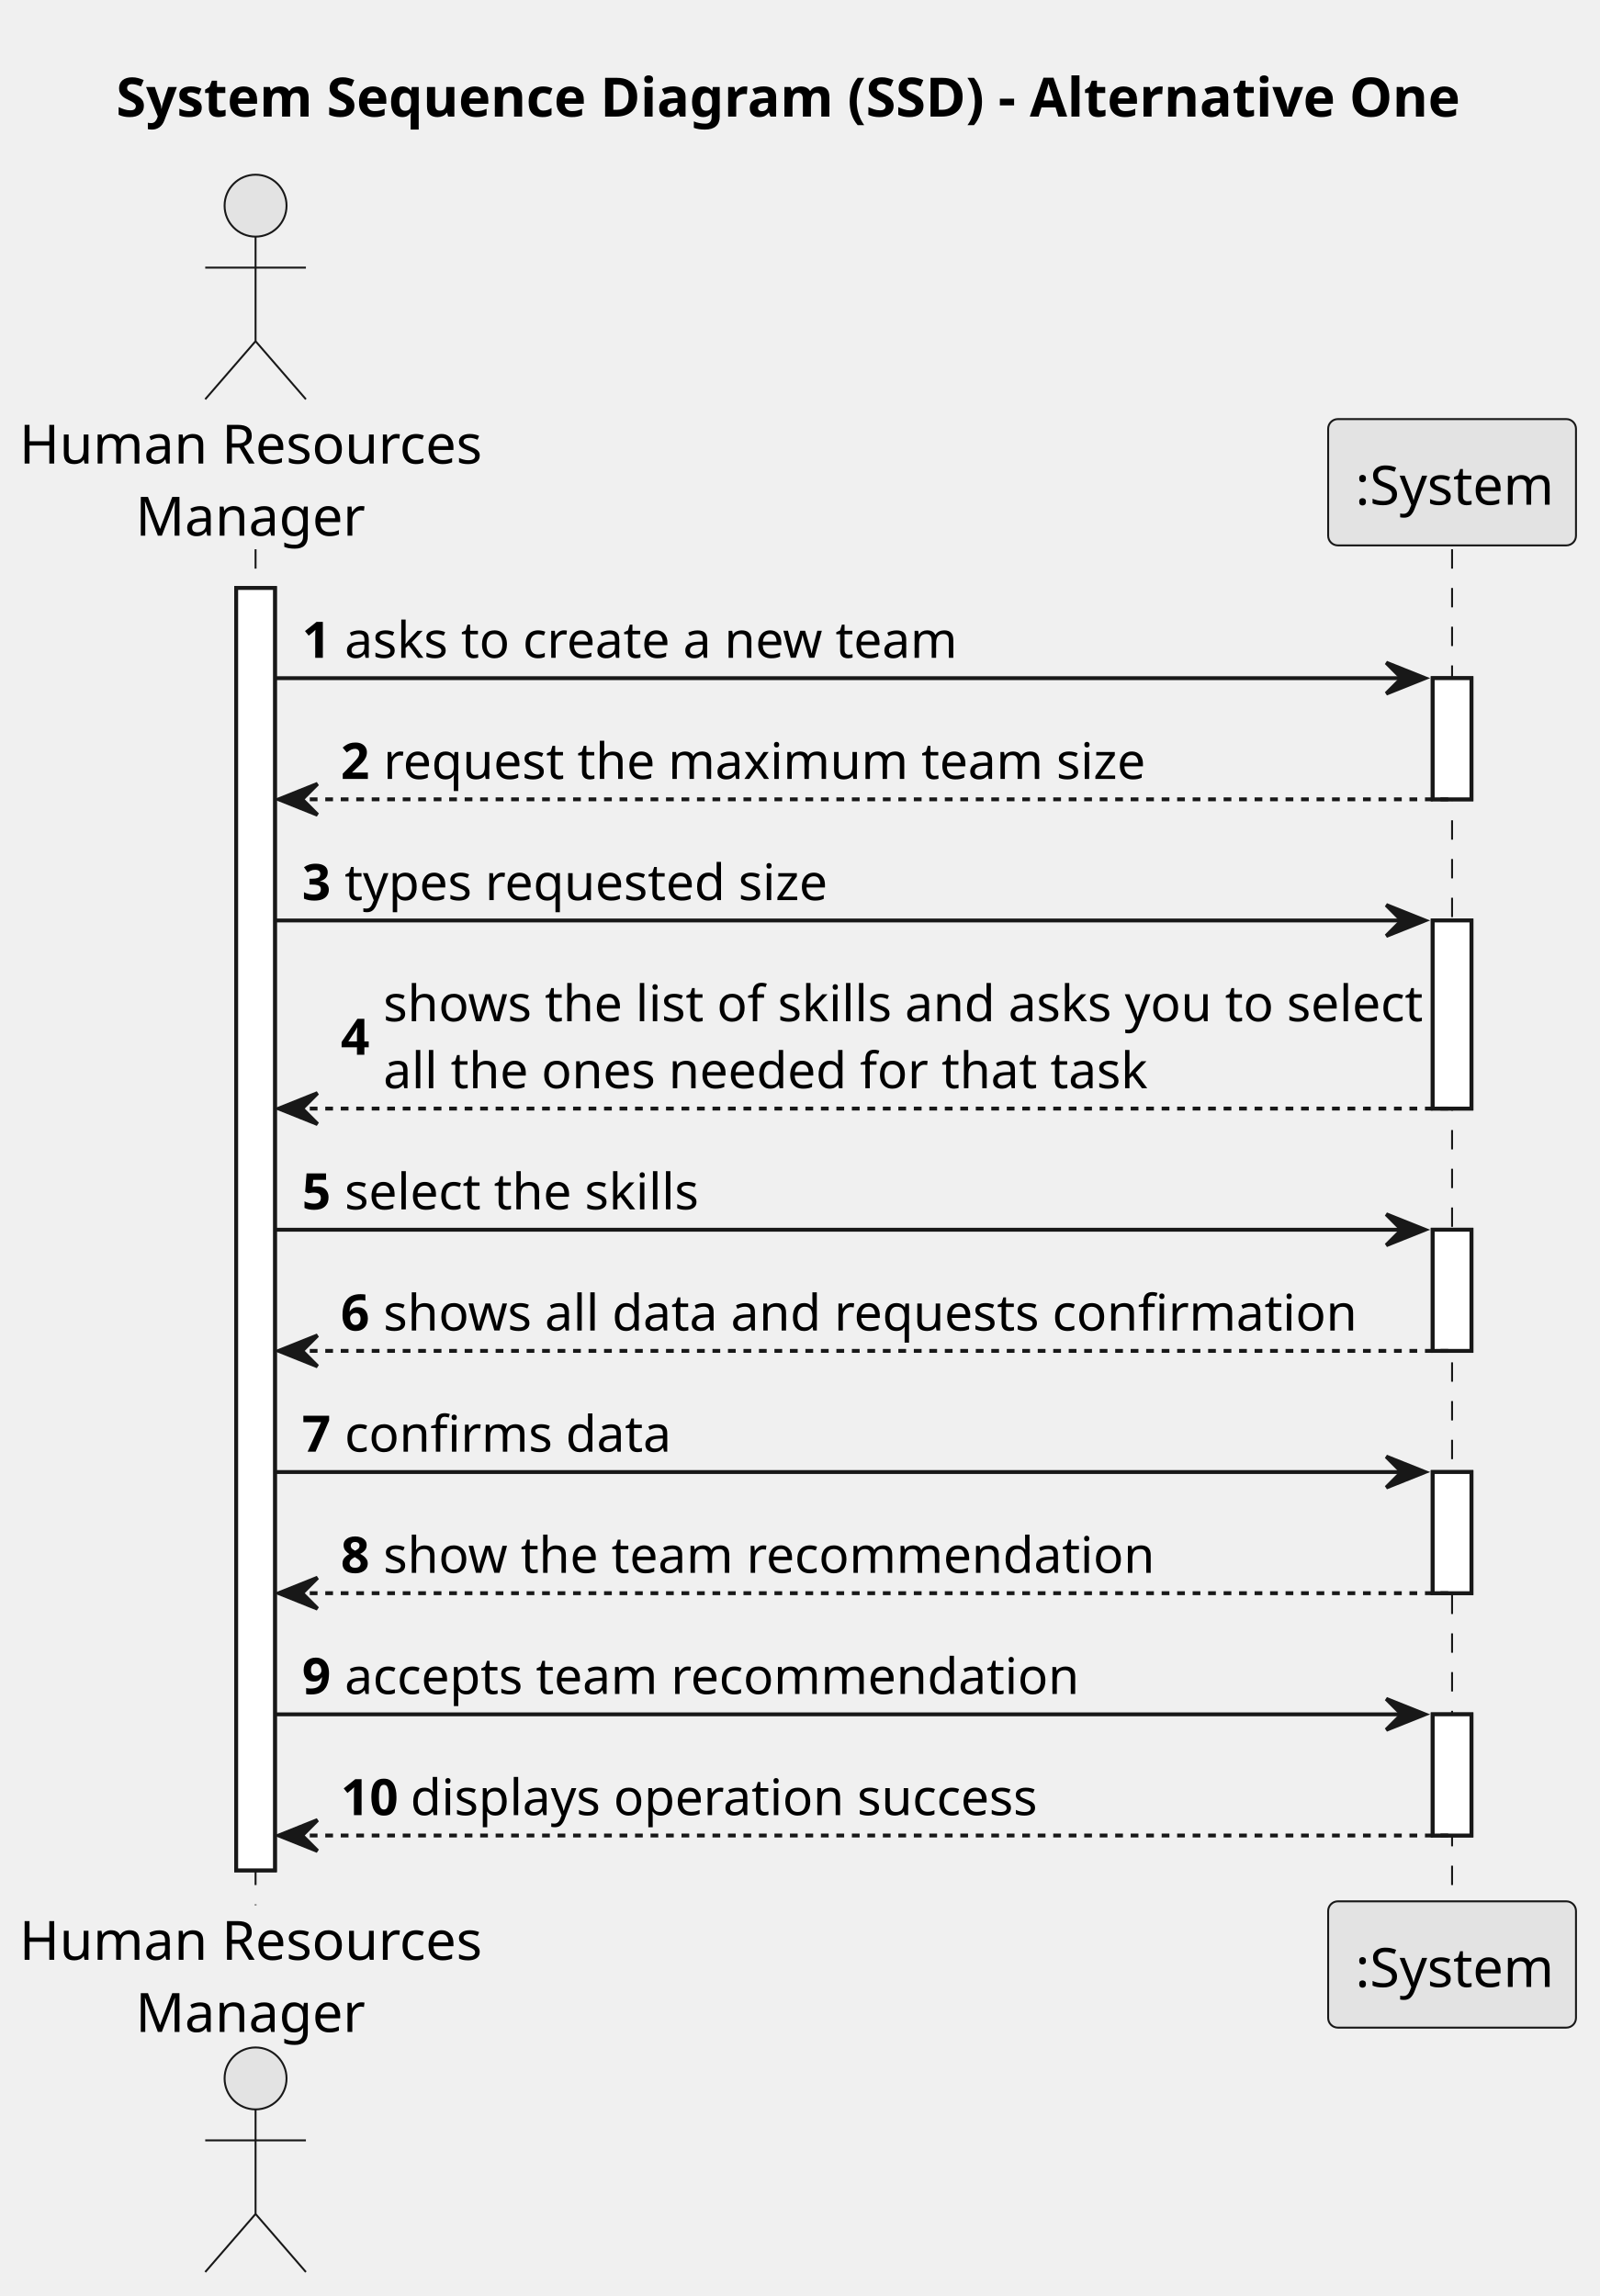
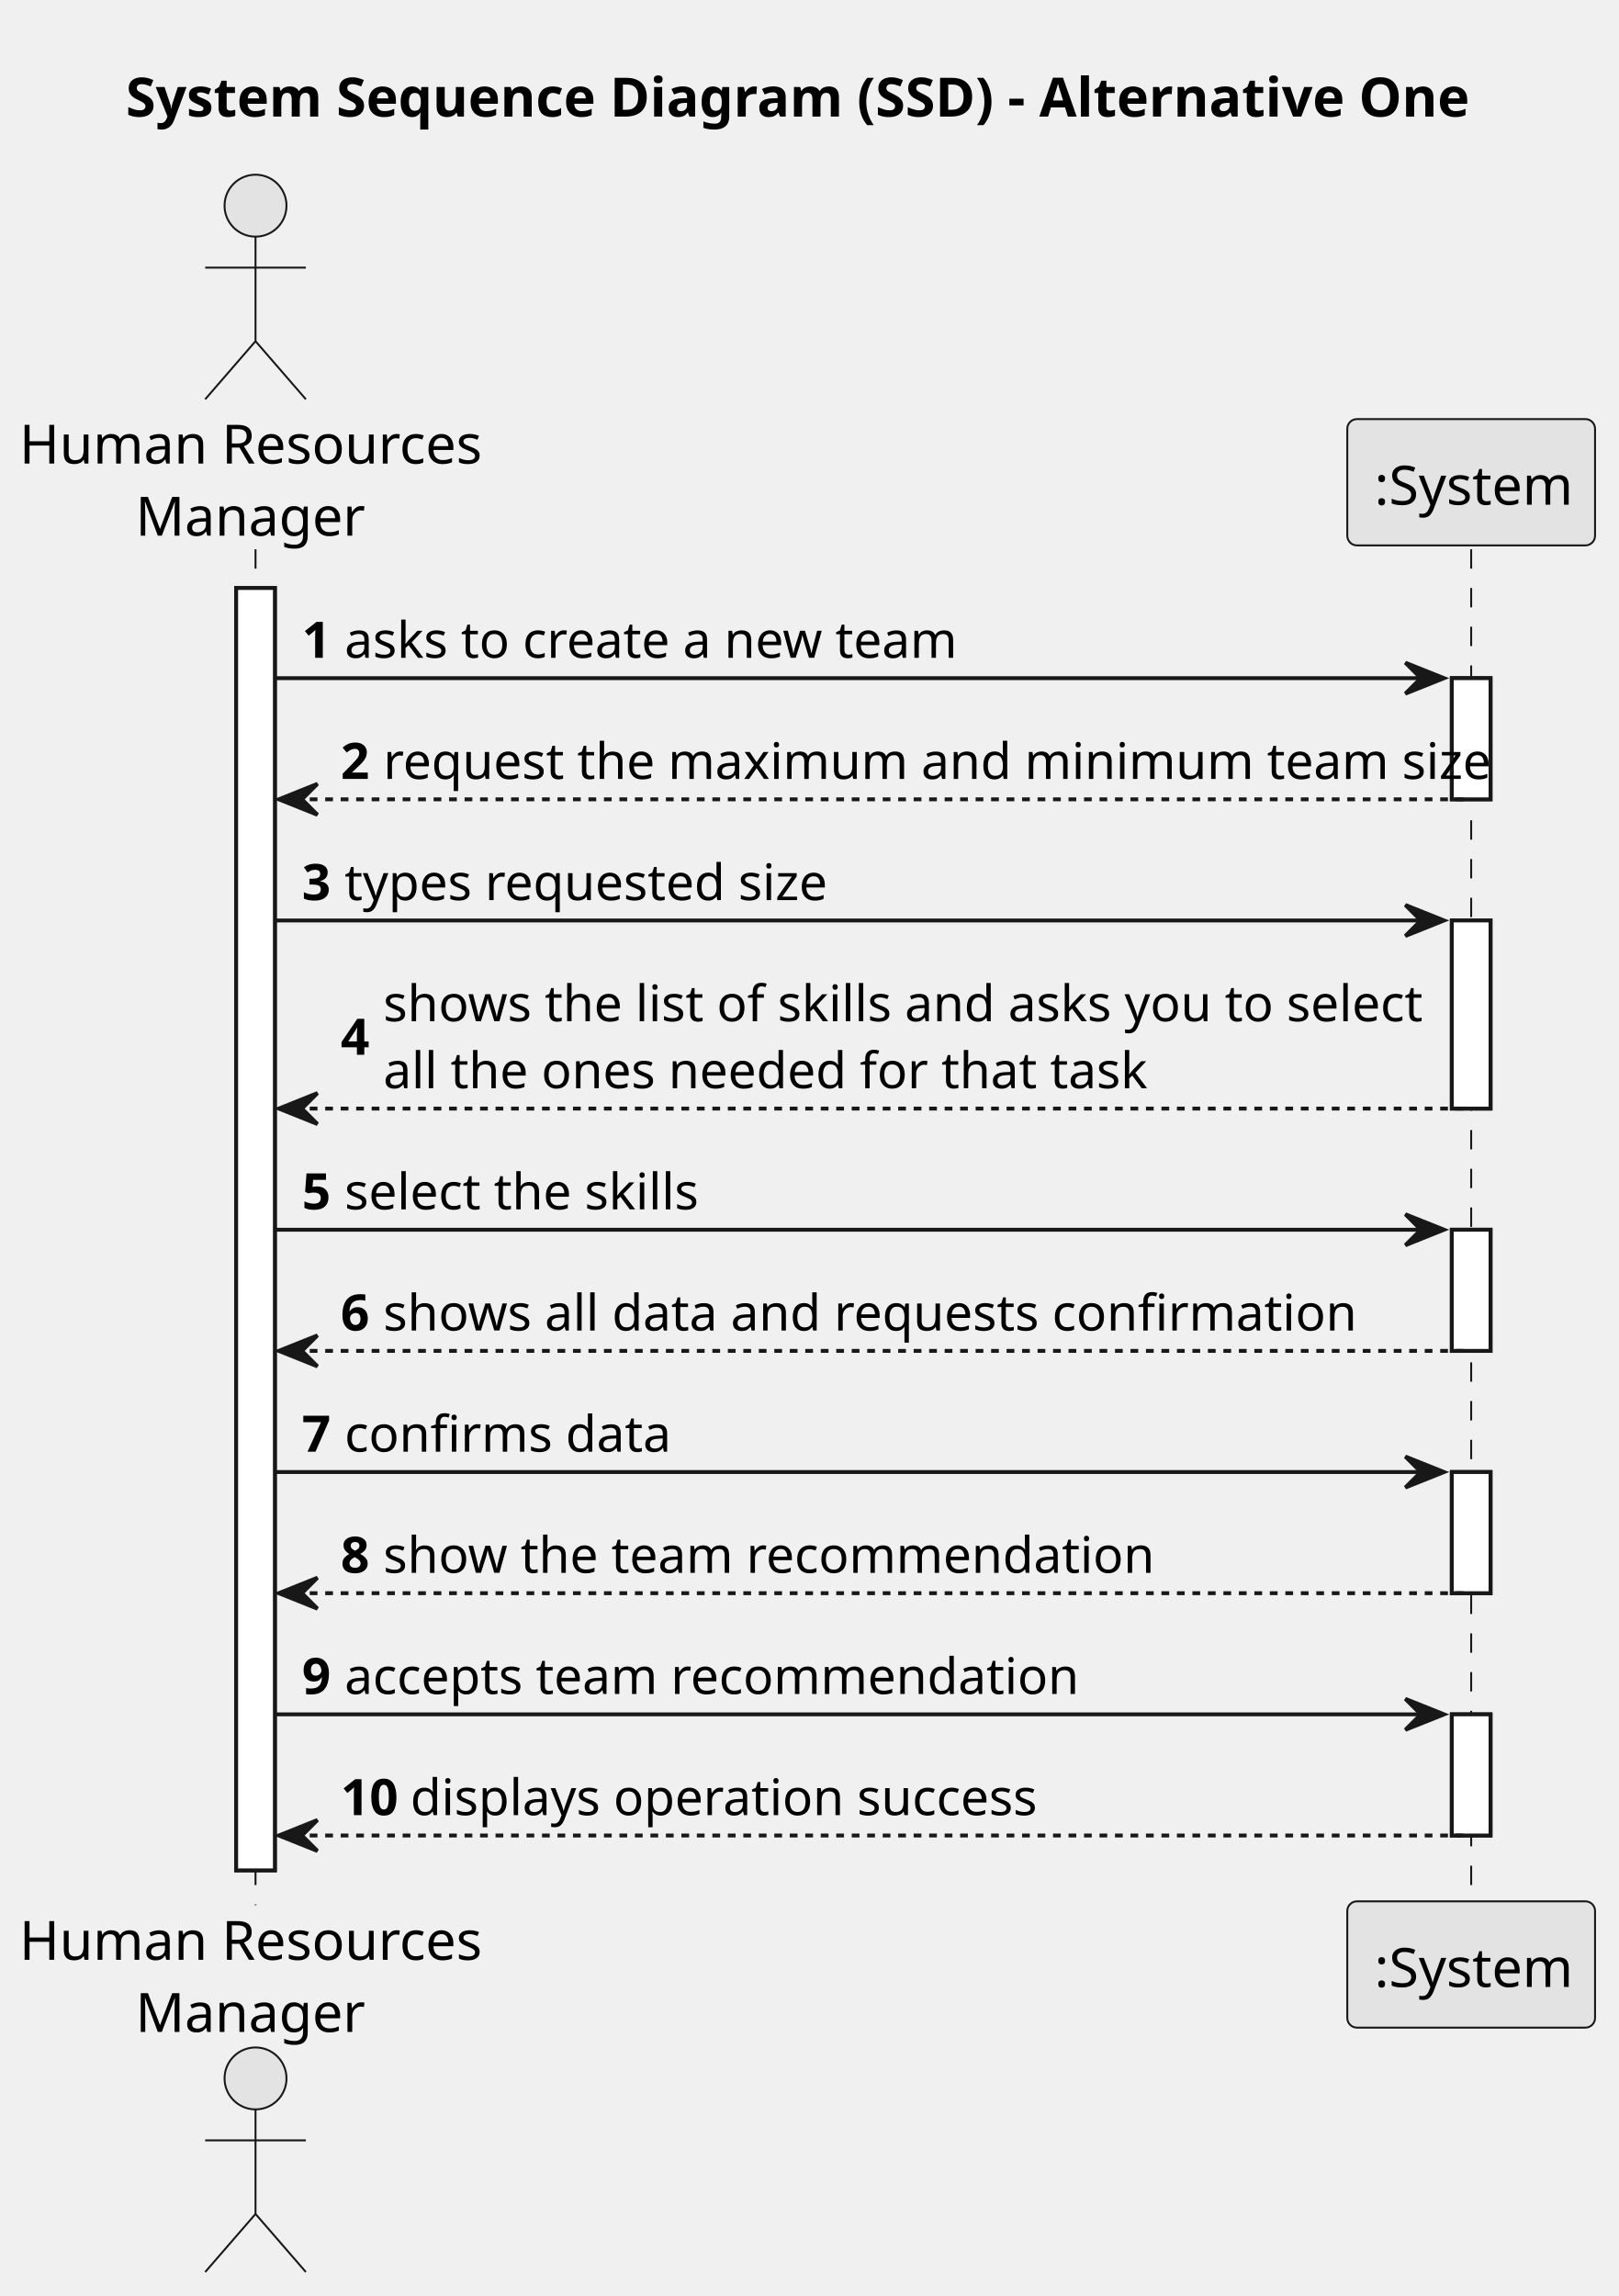
- <svg xmlns="http://www.w3.org/2000/svg" contentStyleType="text/css" height="593px" preserveAspectRatio="none" style="width:413px;height:593px;background:#FFFFFF;" version="1.1" viewBox="0 0 413 593" width="413px" zoomAndPan="magnify">
+ <svg xmlns="http://www.w3.org/2000/svg" contentStyleType="text/css" height="593px" preserveAspectRatio="none" style="width:418px;height:593px;background:#FFFFFF;" version="1.1" viewBox="0 0 418 593" width="418px" zoomAndPan="magnify">
  <defs />
  <g>
-     <text fill="#000000" font-family="sans-serif" font-size="14" font-weight="bold" lengthAdjust="spacing" textLength="351" x="30" y="30.107">System Sequence Diagram (SSD) - Alternative One</text>
+     <text fill="#000000" font-family="sans-serif" font-size="14" font-weight="bold" lengthAdjust="spacing" textLength="351" x="32.5" y="30.107">System Sequence Diagram (SSD) - Alternative One</text>
    <rect fill="#FFFFFF" height="331.201" style="stroke:#181818;stroke-width:1.0;" width="10" x="61" y="151.863" />
-     <rect fill="#FFFFFF" height="31.291" style="stroke:#181818;stroke-width:1.0;" width="10" x="370" y="175.154" />
-     <rect fill="#FFFFFF" height="48.582" style="stroke:#181818;stroke-width:1.0;" width="10" x="370" y="237.736" />
-     <rect fill="#FFFFFF" height="31.291" style="stroke:#181818;stroke-width:1.0;" width="10" x="370" y="317.609" />
-     <rect fill="#FFFFFF" height="31.291" style="stroke:#181818;stroke-width:1.0;" width="10" x="370" y="380.191" />
-     <rect fill="#FFFFFF" height="31.291" style="stroke:#181818;stroke-width:1.0;" width="10" x="370" y="442.773" />
+     <rect fill="#FFFFFF" height="31.291" style="stroke:#181818;stroke-width:1.0;" width="10" x="375" y="175.154" />
+     <rect fill="#FFFFFF" height="48.582" style="stroke:#181818;stroke-width:1.0;" width="10" x="375" y="237.736" />
+     <rect fill="#FFFFFF" height="31.291" style="stroke:#181818;stroke-width:1.0;" width="10" x="375" y="317.609" />
+     <rect fill="#FFFFFF" height="31.291" style="stroke:#181818;stroke-width:1.0;" width="10" x="375" y="380.191" />
+     <rect fill="#FFFFFF" height="31.291" style="stroke:#181818;stroke-width:1.0;" width="10" x="375" y="442.773" />
    <line style="stroke:#181818;stroke-width:0.5;stroke-dasharray:5.0,5.0;" x1="66" x2="66" y1="141.863" y2="492.065" />
-     <line style="stroke:#181818;stroke-width:0.5;stroke-dasharray:5.0,5.0;" x1="375" x2="375" y1="141.863" y2="492.065" />
+     <line style="stroke:#181818;stroke-width:0.5;stroke-dasharray:5.0,5.0;" x1="380" x2="380" y1="141.863" y2="492.065" />
    <text fill="#000000" font-family="sans-serif" font-size="14" lengthAdjust="spacing" textLength="116" x="5" y="119.728">Human Resources</text>
    <text fill="#000000" font-family="sans-serif" font-size="14" lengthAdjust="spacing" textLength="56" x="35" y="138.35">Manager</text>
    <ellipse cx="66" cy="53.121" fill="#E3E3E3" rx="8" ry="8" style="stroke:#181818;stroke-width:0.5;" />
    <path d="M66,61.121 L66,88.121 M53,69.121 L79,69.121 M66,88.121 L53,103.121 M66,88.121 L79,103.121 " fill="none" style="stroke:#181818;stroke-width:0.5;" />
    <text fill="#000000" font-family="sans-serif" font-size="14" lengthAdjust="spacing" textLength="116" x="5" y="506.172">Human Resources</text>
    <text fill="#000000" font-family="sans-serif" font-size="14" lengthAdjust="spacing" textLength="56" x="35" y="524.793">Manager</text>
    <ellipse cx="66" cy="536.807" fill="#E3E3E3" rx="8" ry="8" style="stroke:#181818;stroke-width:0.5;" />
    <path d="M66,544.807 L66,571.807 M53,552.807 L79,552.807 M66,571.807 L53,586.807 M66,571.807 L79,586.807 " fill="none" style="stroke:#181818;stroke-width:0.5;" />
-     <rect fill="#E3E3E3" height="32.621" rx="2.5" ry="2.5" style="stroke:#181818;stroke-width:0.5;" width="64" x="343" y="108.242" />
-     <text fill="#000000" font-family="sans-serif" font-size="14" lengthAdjust="spacing" textLength="50" x="350" y="130.35">:System</text>
-     <rect fill="#E3E3E3" height="32.621" rx="2.5" ry="2.5" style="stroke:#181818;stroke-width:0.5;" width="64" x="343" y="491.065" />
-     <text fill="#000000" font-family="sans-serif" font-size="14" lengthAdjust="spacing" textLength="50" x="350" y="513.172">:System</text>
+     <rect fill="#E3E3E3" height="32.621" rx="2.5" ry="2.5" style="stroke:#181818;stroke-width:0.5;" width="64" x="348" y="108.242" />
+     <text fill="#000000" font-family="sans-serif" font-size="14" lengthAdjust="spacing" textLength="50" x="355" y="130.35">:System</text>
+     <rect fill="#E3E3E3" height="32.621" rx="2.5" ry="2.5" style="stroke:#181818;stroke-width:0.5;" width="64" x="348" y="491.065" />
+     <text fill="#000000" font-family="sans-serif" font-size="14" lengthAdjust="spacing" textLength="50" x="355" y="513.172">:System</text>
    <rect fill="#FFFFFF" height="331.201" style="stroke:#181818;stroke-width:1.0;" width="10" x="61" y="151.863" />
-     <rect fill="#FFFFFF" height="31.291" style="stroke:#181818;stroke-width:1.0;" width="10" x="370" y="175.154" />
-     <rect fill="#FFFFFF" height="48.582" style="stroke:#181818;stroke-width:1.0;" width="10" x="370" y="237.736" />
-     <rect fill="#FFFFFF" height="31.291" style="stroke:#181818;stroke-width:1.0;" width="10" x="370" y="317.609" />
-     <rect fill="#FFFFFF" height="31.291" style="stroke:#181818;stroke-width:1.0;" width="10" x="370" y="380.191" />
-     <rect fill="#FFFFFF" height="31.291" style="stroke:#181818;stroke-width:1.0;" width="10" x="370" y="442.773" />
-     <polygon fill="#181818" points="358,171.154,368,175.154,358,179.154,362,175.154" style="stroke:#181818;stroke-width:1.0;" />
-     <line style="stroke:#181818;stroke-width:1.0;" x1="71" x2="364" y1="175.154" y2="175.154" />
+     <rect fill="#FFFFFF" height="31.291" style="stroke:#181818;stroke-width:1.0;" width="10" x="375" y="175.154" />
+     <rect fill="#FFFFFF" height="48.582" style="stroke:#181818;stroke-width:1.0;" width="10" x="375" y="237.736" />
+     <rect fill="#FFFFFF" height="31.291" style="stroke:#181818;stroke-width:1.0;" width="10" x="375" y="317.609" />
+     <rect fill="#FFFFFF" height="31.291" style="stroke:#181818;stroke-width:1.0;" width="10" x="375" y="380.191" />
+     <rect fill="#FFFFFF" height="31.291" style="stroke:#181818;stroke-width:1.0;" width="10" x="375" y="442.773" />
+     <polygon fill="#181818" points="363,171.154,373,175.154,363,179.154,367,175.154" style="stroke:#181818;stroke-width:1.0;" />
+     <line style="stroke:#181818;stroke-width:1.0;" x1="71" x2="369" y1="175.154" y2="175.154" />
    <text fill="#000000" font-family="sans-serif" font-size="13" font-weight="bold" lengthAdjust="spacing" textLength="7" x="78" y="169.892">1</text>
    <text fill="#000000" font-family="sans-serif" font-size="13" lengthAdjust="spacing" textLength="154" x="89" y="169.892">asks to create a new team</text>
    <polygon fill="#181818" points="82,202.445,72,206.445,82,210.445,78,206.445" style="stroke:#181818;stroke-width:1.0;" />
-     <line style="stroke:#181818;stroke-width:1.0;stroke-dasharray:2.0,2.0;" x1="76" x2="374" y1="206.445" y2="206.445" />
+     <line style="stroke:#181818;stroke-width:1.0;stroke-dasharray:2.0,2.0;" x1="76" x2="379" y1="206.445" y2="206.445" />
    <text fill="#000000" font-family="sans-serif" font-size="13" font-weight="bold" lengthAdjust="spacing" textLength="7" x="88" y="201.183">2</text>
-     <text fill="#000000" font-family="sans-serif" font-size="13" lengthAdjust="spacing" textLength="187" x="99" y="201.183">request the maximum team size</text>
-     <polygon fill="#181818" points="358,233.736,368,237.736,358,241.736,362,237.736" style="stroke:#181818;stroke-width:1.0;" />
-     <line style="stroke:#181818;stroke-width:1.0;" x1="71" x2="364" y1="237.736" y2="237.736" />
+     <text fill="#000000" font-family="sans-serif" font-size="13" lengthAdjust="spacing" textLength="269" x="99" y="201.183">request the maximum and minimum team size</text>
+     <polygon fill="#181818" points="363,233.736,373,237.736,363,241.736,367,237.736" style="stroke:#181818;stroke-width:1.0;" />
+     <line style="stroke:#181818;stroke-width:1.0;" x1="71" x2="369" y1="237.736" y2="237.736" />
    <text fill="#000000" font-family="sans-serif" font-size="13" font-weight="bold" lengthAdjust="spacing" textLength="7" x="78" y="232.474">3</text>
    <text fill="#000000" font-family="sans-serif" font-size="13" lengthAdjust="spacing" textLength="121" x="89" y="232.474">types requested size</text>
    <polygon fill="#181818" points="82,282.318,72,286.318,82,290.318,78,286.318" style="stroke:#181818;stroke-width:1.0;" />
-     <line style="stroke:#181818;stroke-width:1.0;stroke-dasharray:2.0,2.0;" x1="76" x2="374" y1="286.318" y2="286.318" />
+     <line style="stroke:#181818;stroke-width:1.0;stroke-dasharray:2.0,2.0;" x1="76" x2="379" y1="286.318" y2="286.318" />
    <text fill="#000000" font-family="sans-serif" font-size="13" font-weight="bold" lengthAdjust="spacing" textLength="7" x="88" y="272.41">4</text>
    <text fill="#000000" font-family="sans-serif" font-size="13" lengthAdjust="spacing" textLength="264" x="99" y="263.765">shows the list of skills and asks you to select</text>
    <text fill="#000000" font-family="sans-serif" font-size="13" lengthAdjust="spacing" textLength="186" x="99" y="281.056">all the ones needed for that task</text>
-     <polygon fill="#181818" points="358,313.609,368,317.609,358,321.609,362,317.609" style="stroke:#181818;stroke-width:1.0;" />
-     <line style="stroke:#181818;stroke-width:1.0;" x1="71" x2="364" y1="317.609" y2="317.609" />
+     <polygon fill="#181818" points="363,313.609,373,317.609,363,321.609,367,317.609" style="stroke:#181818;stroke-width:1.0;" />
+     <line style="stroke:#181818;stroke-width:1.0;" x1="71" x2="369" y1="317.609" y2="317.609" />
    <text fill="#000000" font-family="sans-serif" font-size="13" font-weight="bold" lengthAdjust="spacing" textLength="7" x="78" y="312.347">5</text>
    <text fill="#000000" font-family="sans-serif" font-size="13" lengthAdjust="spacing" textLength="91" x="89" y="312.347">select the skills</text>
    <polygon fill="#181818" points="82,344.9,72,348.9,82,352.9,78,348.9" style="stroke:#181818;stroke-width:1.0;" />
-     <line style="stroke:#181818;stroke-width:1.0;stroke-dasharray:2.0,2.0;" x1="76" x2="374" y1="348.9" y2="348.9" />
+     <line style="stroke:#181818;stroke-width:1.0;stroke-dasharray:2.0,2.0;" x1="76" x2="379" y1="348.9" y2="348.9" />
    <text fill="#000000" font-family="sans-serif" font-size="13" font-weight="bold" lengthAdjust="spacing" textLength="7" x="88" y="343.638">6</text>
    <text fill="#000000" font-family="sans-serif" font-size="13" lengthAdjust="spacing" textLength="236" x="99" y="343.638">shows all data and requests confirmation</text>
-     <polygon fill="#181818" points="358,376.191,368,380.191,358,384.191,362,380.191" style="stroke:#181818;stroke-width:1.0;" />
-     <line style="stroke:#181818;stroke-width:1.0;" x1="71" x2="364" y1="380.191" y2="380.191" />
+     <polygon fill="#181818" points="363,376.191,373,380.191,363,384.191,367,380.191" style="stroke:#181818;stroke-width:1.0;" />
+     <line style="stroke:#181818;stroke-width:1.0;" x1="71" x2="369" y1="380.191" y2="380.191" />
    <text fill="#000000" font-family="sans-serif" font-size="13" font-weight="bold" lengthAdjust="spacing" textLength="7" x="78" y="374.929">7</text>
    <text fill="#000000" font-family="sans-serif" font-size="13" lengthAdjust="spacing" textLength="78" x="89" y="374.929">confirms data</text>
    <polygon fill="#181818" points="82,407.482,72,411.482,82,415.482,78,411.482" style="stroke:#181818;stroke-width:1.0;" />
-     <line style="stroke:#181818;stroke-width:1.0;stroke-dasharray:2.0,2.0;" x1="76" x2="374" y1="411.482" y2="411.482" />
+     <line style="stroke:#181818;stroke-width:1.0;stroke-dasharray:2.0,2.0;" x1="76" x2="379" y1="411.482" y2="411.482" />
    <text fill="#000000" font-family="sans-serif" font-size="13" font-weight="bold" lengthAdjust="spacing" textLength="7" x="88" y="406.22">8</text>
    <text fill="#000000" font-family="sans-serif" font-size="13" lengthAdjust="spacing" textLength="185" x="99" y="406.22">show the team recommendation</text>
-     <polygon fill="#181818" points="358,438.773,368,442.773,358,446.773,362,442.773" style="stroke:#181818;stroke-width:1.0;" />
-     <line style="stroke:#181818;stroke-width:1.0;" x1="71" x2="364" y1="442.773" y2="442.773" />
+     <polygon fill="#181818" points="363,438.773,373,442.773,363,446.773,367,442.773" style="stroke:#181818;stroke-width:1.0;" />
+     <line style="stroke:#181818;stroke-width:1.0;" x1="71" x2="369" y1="442.773" y2="442.773" />
    <text fill="#000000" font-family="sans-serif" font-size="13" font-weight="bold" lengthAdjust="spacing" textLength="7" x="78" y="437.511">9</text>
    <text fill="#000000" font-family="sans-serif" font-size="13" lengthAdjust="spacing" textLength="179" x="89" y="437.511">accepts team recommendation</text>
    <polygon fill="#181818" points="82,470.065,72,474.065,82,478.065,78,474.065" style="stroke:#181818;stroke-width:1.0;" />
-     <line style="stroke:#181818;stroke-width:1.0;stroke-dasharray:2.0,2.0;" x1="76" x2="374" y1="474.065" y2="474.065" />
+     <line style="stroke:#181818;stroke-width:1.0;stroke-dasharray:2.0,2.0;" x1="76" x2="379" y1="474.065" y2="474.065" />
    <text fill="#000000" font-family="sans-serif" font-size="13" font-weight="bold" lengthAdjust="spacing" textLength="14" x="88" y="468.802">10</text>
    <text fill="#000000" font-family="sans-serif" font-size="13" lengthAdjust="spacing" textLength="158" x="106" y="468.802">displays operation success</text>
  </g>
</svg>
